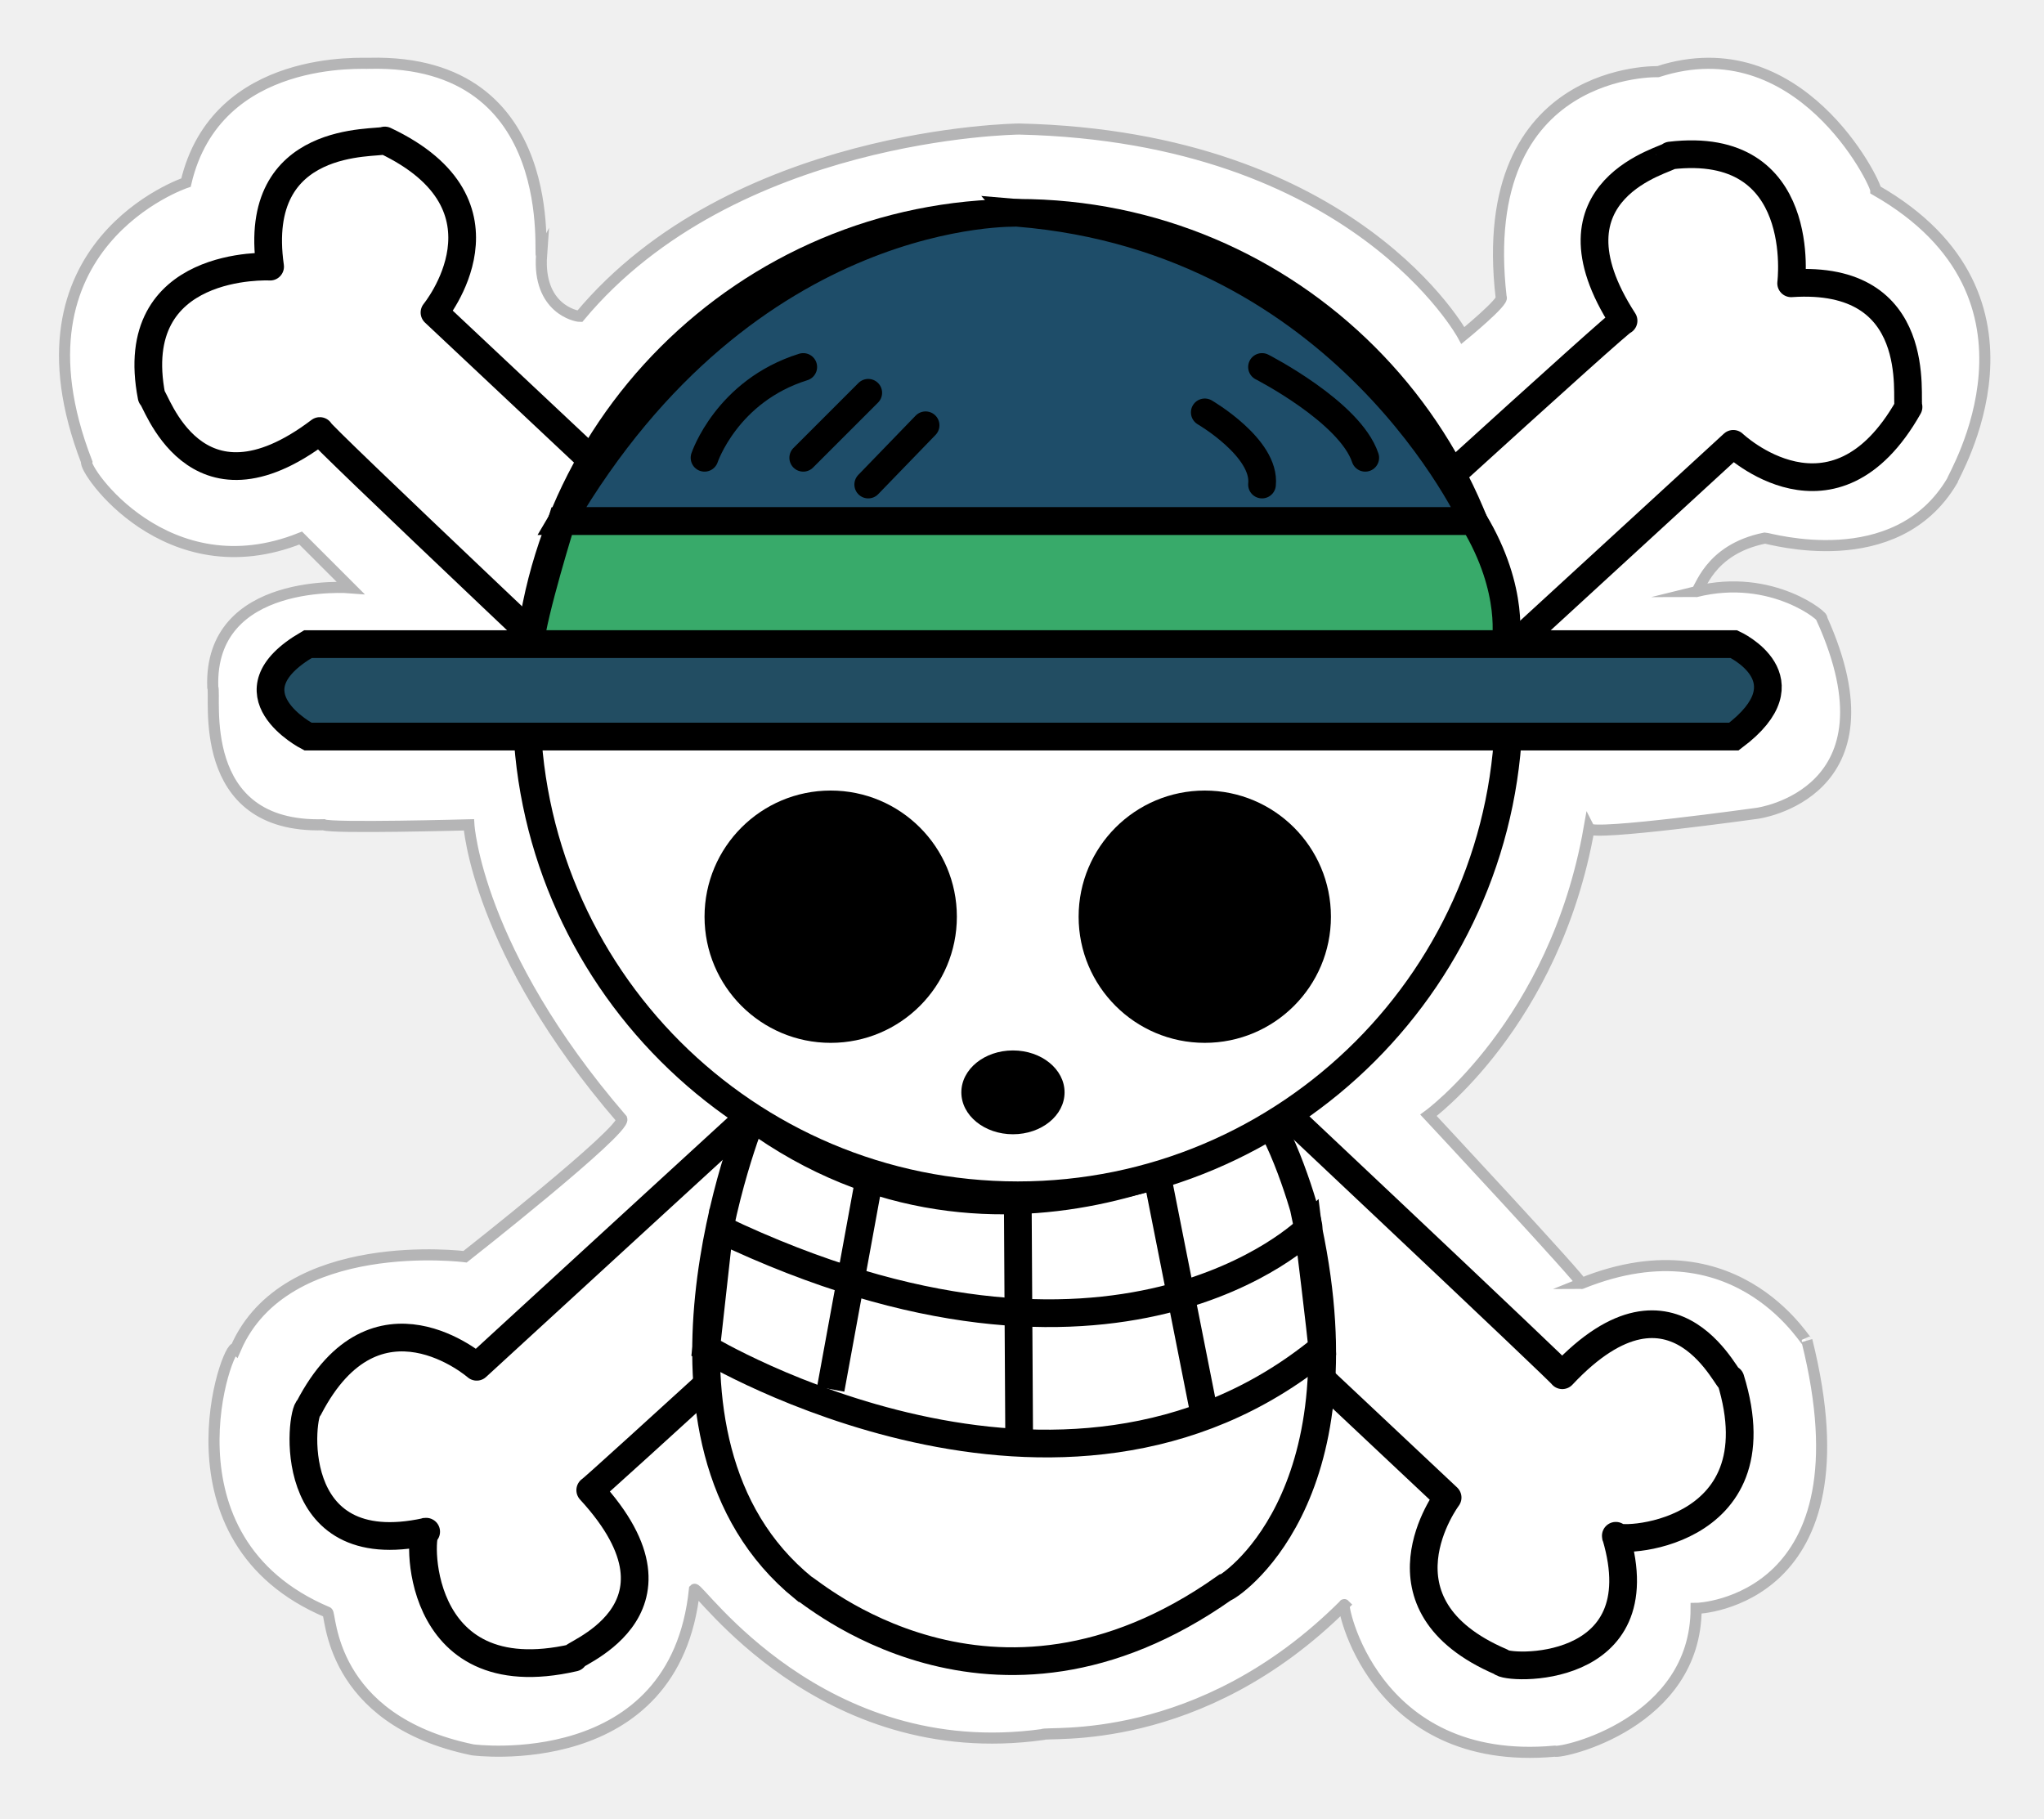
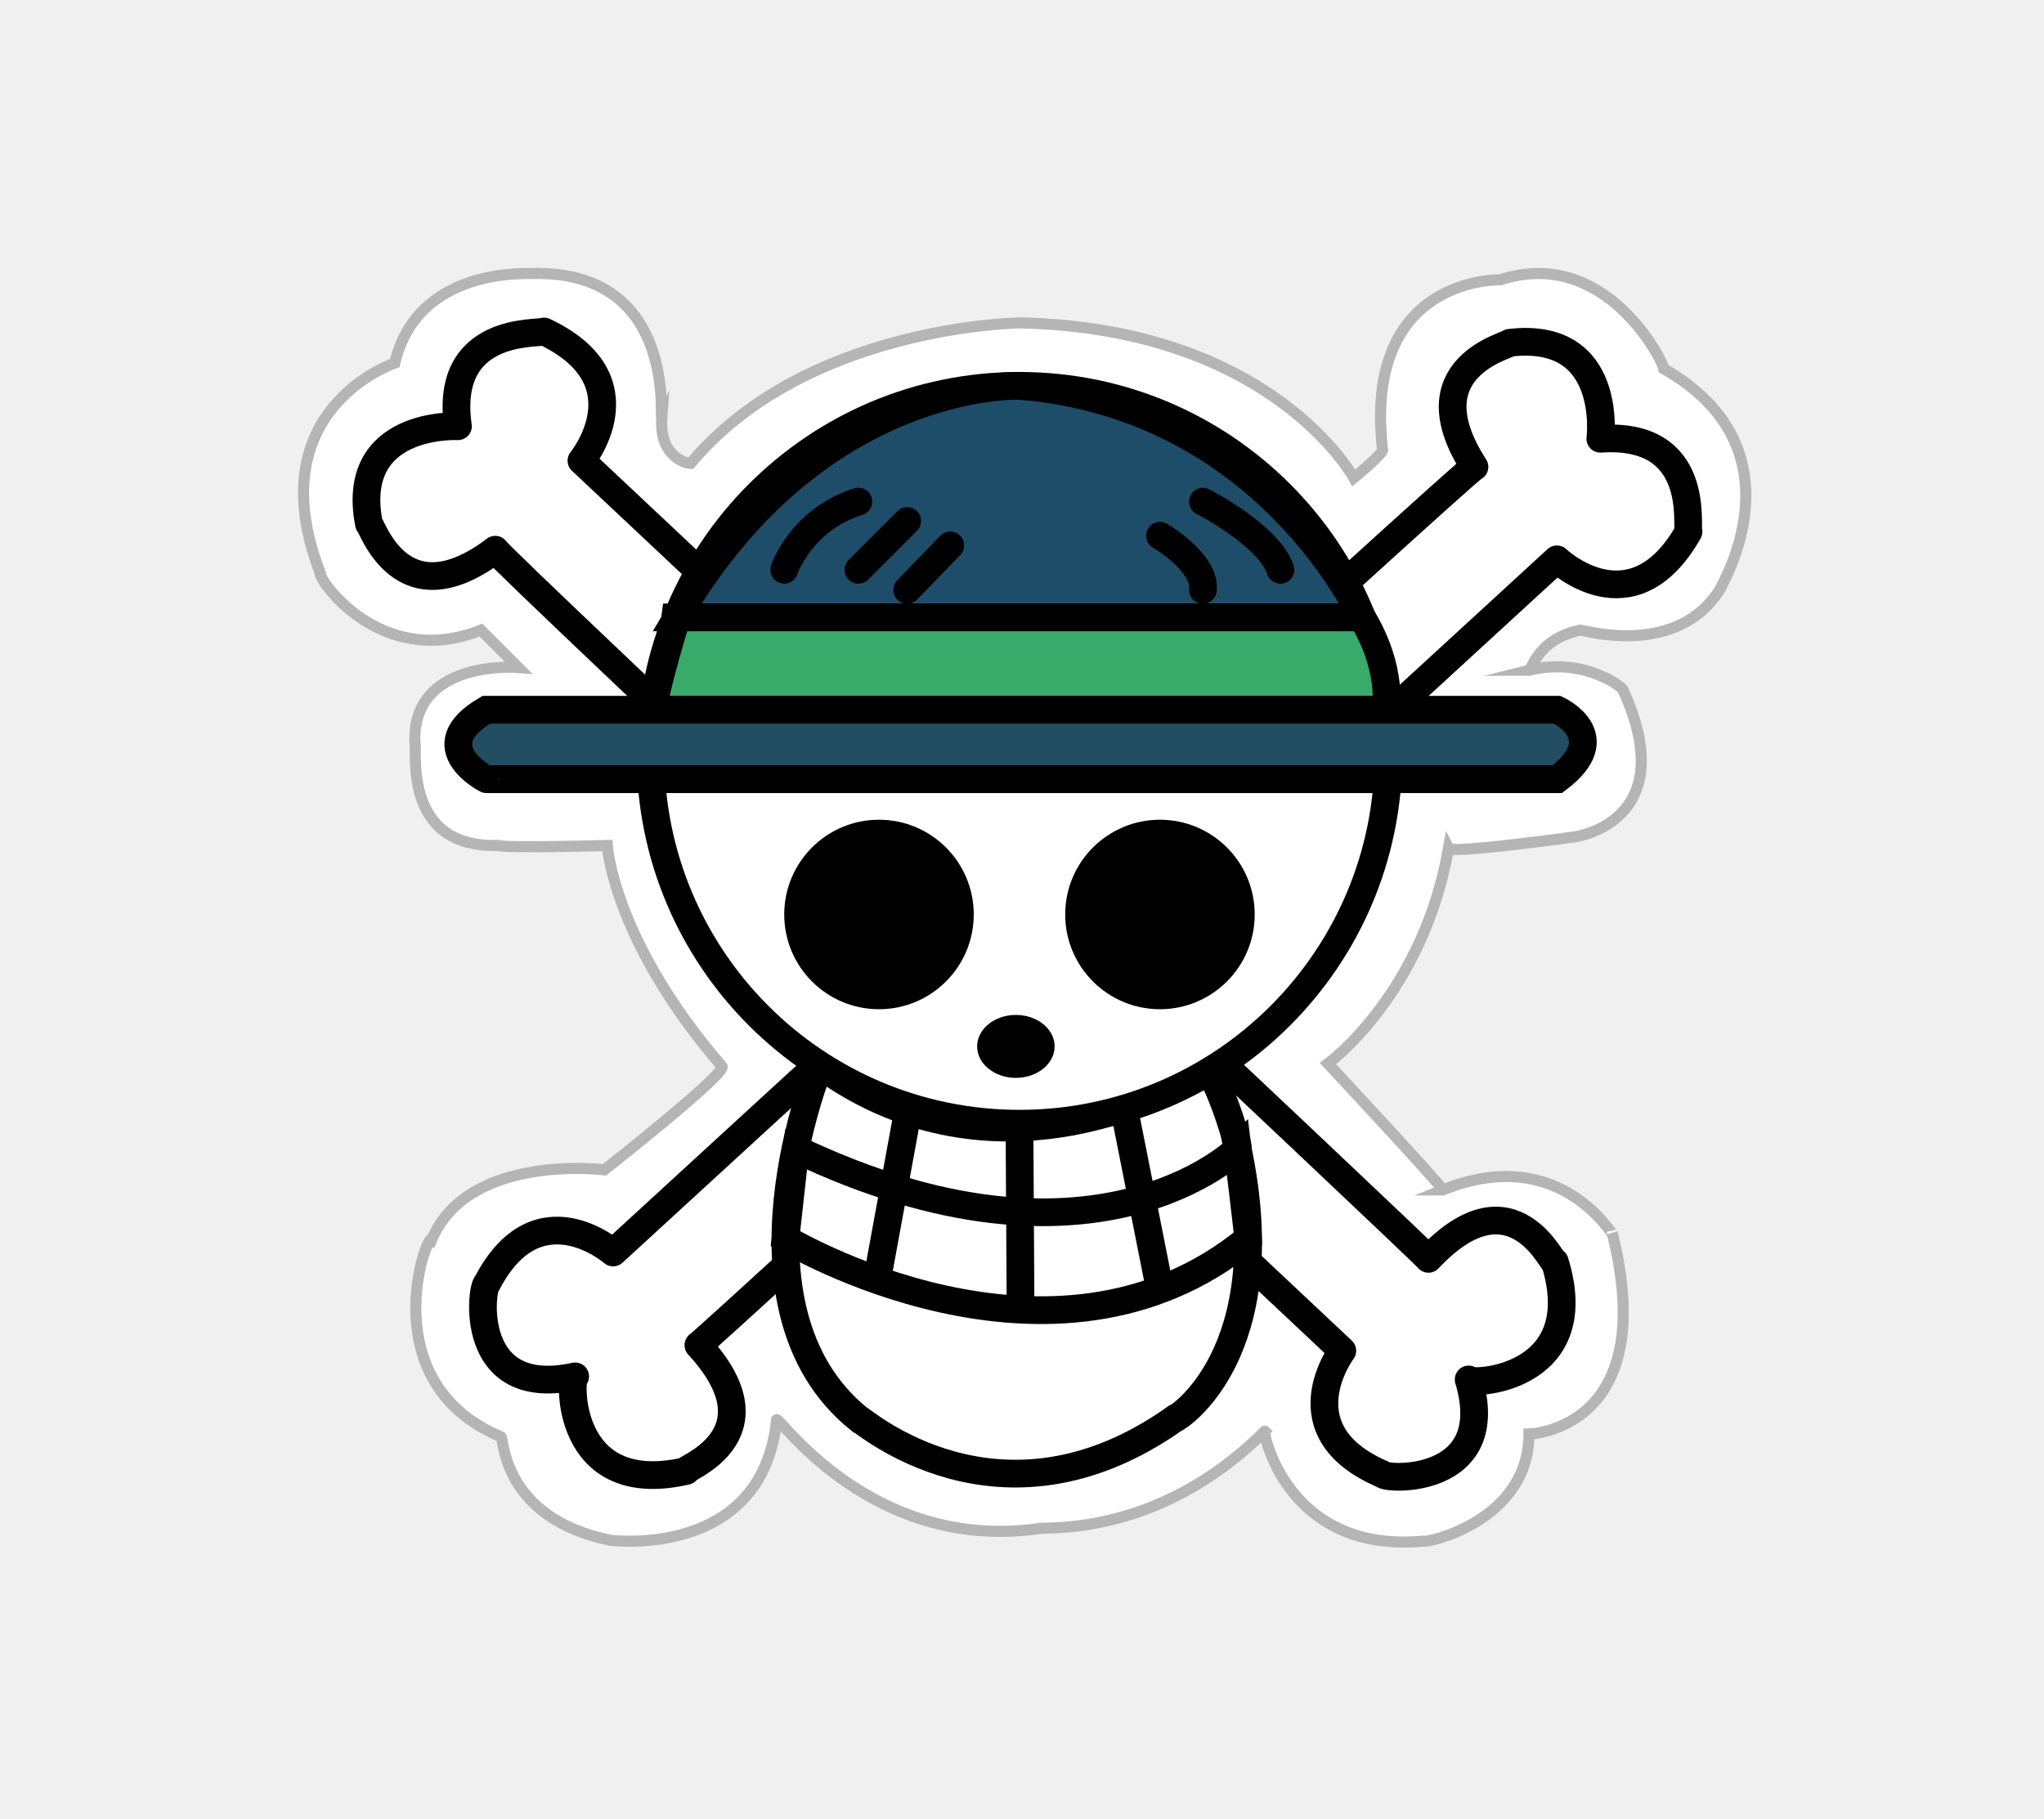
<svg xmlns="http://www.w3.org/2000/svg" version="1.1" x="0px" y="0px" width="368.724px" height="328.104px" viewBox="0 0 368.724 328.104" enable-background="new 0 0 368.724 328.104" xml:space="preserve">
  <g id="图层_2">
-     <path fill="#FFFFFF" stroke="#B5B5B6" stroke-width="2" stroke-miterlimit="10" d="M54.242,97.069l8.966,8.965   c0,0-25.517-2.069-24.828,17.931c0.689,1.379-3.448,25.517,20,24.828c1.379,0.689,26.207,0.015,26.207,0.015   s1.379,22.744,27.586,53.089c0.689,2.069-28.276,24.828-28.276,24.828s-32.414-4.138-41.379,16.552   c-1.379-1.379-14.483,34.482,16.552,47.586c0.689,0,0,19.419,26.207,24.828c0,0,36.552,4.828,40-28.965   c0.689-0.69,22.758,31.724,62.758,26.207c0.69-0.689,28.276,2.758,54.483-23.448c-0.689-0.689,4.828,29.442,37.931,26.445   c1.379,0.451,25.518-5.065,25.518-25.755c0.689,0,31.725-1.379,20-48.276c0.689,2.069-11.725-22.069-40.69-10.345   c0.689,0-27.586-30.345-27.586-30.345s22.759-16.552,28.966-51.724c0.689,1.379,30.345-2.758,30.345-2.758   s25.978-3.448,11.609-35.172c0.805,0-8.851-8.276-22.644-4.828c0.689,0,2.068-7.586,12.413-9.655   c0.689,0,23.632,6.897,33.793-10.345c0-0.69,20-33.104-13.793-52.414c0-1.379-13.794-29.655-39.311-21.379   c0.69,0-33.103-1.379-28.275,40.69c0.689,0.689-6.896,6.896-6.896,6.896s-19.391-35.862-80.041-37.241   c-0.649,0-51.684,0.689-79.27,33.793c-0.689,0-7.586-1.38-6.896-11.035c-0.689,1.379,4.139-35.443-31.034-34.618   c-0.69,0.136-27.586-1.934-33.104,21.515c0,0-33.104,11.035-17.931,50.345C14.932,84.655,30.104,106.725,54.242,97.069z" />
+     <path fill="#FFFFFF" stroke="#B5B5B6" stroke-width="2" stroke-miterlimit="10" d="M86.755,113.674l6.734,6.734   c0,0-19.165-1.554-18.647,13.467c0.518,1.036-2.59,19.165,15.021,18.647c1.036,0.518,19.683,0.011,19.683,0.011   s1.036,17.083,20.719,39.873c0.518,1.554-21.237,18.647-21.237,18.647s-24.345-3.108-31.079,12.431   c-1.036-1.036-10.877,25.898,12.432,35.74c0.518,0,0,14.585,19.683,18.647c0,0,27.452,3.626,30.042-21.754   c0.518-0.518,17.093,23.826,47.135,19.683c0.518-0.518,21.237,2.072,40.92-17.611c-0.518-0.518,3.625,22.113,28.488,19.862   c1.036,0.339,19.165-3.805,19.165-19.344c0.518,0,23.827-1.036,15.021-36.258c0.518,1.554-8.806-16.575-30.561-7.77   c0.518,0-20.719-22.791-20.719-22.791s17.094-12.432,21.755-38.848c0.518,1.036,22.791-2.072,22.791-2.072   s19.51-2.589,8.719-26.416c0.604,0-6.647-6.216-17.007-3.626c0.518,0,1.554-5.698,9.323-7.252c0.518,0,17.749,5.18,25.381-7.77   c0-0.518,15.021-24.863-10.359-39.366c0-1.036-10.36-22.273-29.525-16.057c0.519,0-24.862-1.036-21.236,30.561   c0.518,0.518-5.18,5.18-5.18,5.18s-14.564-26.935-60.115-27.971c-0.488,0-38.818,0.518-59.536,25.381   c-0.518,0-5.698-1.037-5.18-8.288c-0.518,1.036,3.108-26.62-23.309-26c-0.518,0.102-20.719-1.453-24.863,16.159   c0,0-24.863,8.288-13.467,37.812C57.231,104.351,68.625,120.926,86.755,113.674z" />
  </g>
  <g id="图层_3">
-     <path fill="#FFFFFF" stroke="#000000" stroke-width="5" stroke-linecap="round" stroke-linejoin="round" stroke-miterlimit="10" d="   M48.725,48.104c0,0-26.207-1.379-21.379,23.448c0.689,0,7.586,23.448,30.345,6.207c-1.379,0,203.448,192.414,203.448,192.414   s-14.483,19.311,9.655,29.655c0.689,1.379,28.275,2.758,20.689-22.759c-0.689,1.379,29.654,0.689,20.689-28.276   c0,2.069-9.654-22.758-30.344-0.689c0.689,0-203.448-191.724-203.448-191.724s15.862-19.311-8.966-31.035   C68.035,26.035,45.277,23.966,48.725,48.104z" />
-     <path fill="#FFFFFF" stroke="#000000" stroke-width="5" stroke-linecap="round" stroke-linejoin="round" stroke-miterlimit="10" d="   M323.112,51.109c0,0,3.307-26.034-21.809-23.049c-0.051,0.688-23.943,5.837-8.426,29.805   c0.102-1.375-206.885,188.714-206.885,188.714s-18.19-15.866-30.286,7.443c-1.426,0.586-4.834,27.995,21.172,22.311   c-1.325-0.79-2.873,29.522,26.674,22.717c-2.063-0.152,23.408-7.951,2.924-30.211c-0.051,0.688,206.197-188.765,206.197-188.765   s18.089,17.242,31.611-6.654C343.699,71.993,347.439,49.449,323.112,51.109z" />
+     <path fill="#FFFFFF" stroke="#000000" stroke-width="5" stroke-linecap="round" stroke-linejoin="round" stroke-miterlimit="10" d="   M82.611,76.898c0,0-19.683-1.036-16.057,17.611c0.518,0,5.697,17.61,22.791,4.662c-1.036,0,152.801,144.514,152.801,144.514   s-10.877,14.503,7.252,22.273c0.518,1.036,21.236,2.072,15.539-17.093c-0.518,1.036,22.272,0.518,15.539-21.237   c0,1.554-7.251-17.093-22.79-0.518c0.518,0-152.801-143.996-152.801-143.996s11.913-14.503-6.734-23.309   C97.114,60.323,80.021,58.77,82.611,76.898z" />
+     <path fill="#FFFFFF" stroke="#000000" stroke-width="5" stroke-linecap="round" stroke-linejoin="round" stroke-miterlimit="10" d="   M288.692,79.155c0,0,2.483-19.553-16.379-17.311c-0.038,0.516-17.983,4.384-6.329,22.385   c0.077-1.033-155.382,141.735-155.382,141.735s-13.662-11.917-22.747,5.59c-1.071,0.44-3.631,21.026,15.902,16.757   c-0.995-0.593-2.158,22.173,20.034,17.062c-1.549-0.114,17.581-5.971,2.196-22.69c-0.038,0.517,154.866-141.773,154.866-141.773   s13.586,12.95,23.742-4.997C304.154,94.84,306.963,77.909,288.692,79.155z" />
  </g>
  <g id="图层_4">
    <g>
-       <path fill="#FFFFFF" stroke="#000000" stroke-width="5" stroke-miterlimit="10" d="M135.635,201.551    c0,0-23.773,58.065,9.33,84.961c0.69,0,33.794,29.655,75.863,0c0.689,0,25.517-15.862,15.172-64.828    c0.689,0.69-3.449-14.061-7.586-20.134C228.897,203.193,180.786,234.52,135.635,201.551z" />
-       <circle fill="#FFFFFF" stroke="#000000" stroke-width="5" stroke-miterlimit="10" cx="183.593" cy="127.019" r="88.62" />
-       <path fill="#1E4D69" stroke="#000000" stroke-width="5" stroke-miterlimit="10" d="M101.324,94.022h164.539    c0,0-22.961-50.797-82.27-55.625C183.594,38.398,134.916,36.543,101.324,94.022z" />
-       <path fill="#38AA6A" stroke="#000000" stroke-width="5" stroke-miterlimit="10" d="M95.63,116.207h175.926    c0,0,1.914-9.591-5.693-22.185H101.324C101.324,94.022,96.125,110.71,95.63,116.207z" />
-       <path fill="#224D62" stroke="#000000" stroke-width="5" stroke-miterlimit="10" d="M55.542,116.207h257.242    c0,0,13.793,6.33,0,16.674H55.542C55.542,132.881,40.37,125.05,55.542,116.207z" />
-       <circle cx="149.853" cy="165.381" r="22.759" />
-       <circle cx="217.334" cy="165.381" r="22.758" />
-       <ellipse cx="182.73" cy="197.07" rx="9.31" ry="7.561" />
-       <path fill="#FFFFFF" stroke="#000000" stroke-width="5" stroke-miterlimit="10" d="M127.378,243.269c0,0,64.051,38.613,111.132,0    c-0.023-1.408-2.51-21.584-2.51-21.584s-34.426,34.27-106.211,0C129.772,221.766,127.378,243.269,127.378,243.269z" />
-       <line fill="#FFFFFF" stroke="#000000" stroke-width="5" stroke-miterlimit="10" x1="156.625" y1="213.621" x2="149.852" y2="250.622" />
-       <line fill="#FFFFFF" stroke="#000000" stroke-width="5" stroke-miterlimit="10" x1="183.594" y1="215.639" x2="183.856" y2="260.299" />
-       <line fill="#FFFFFF" stroke="#000000" stroke-width="5" stroke-miterlimit="10" x1="209.039" y1="213.621" x2="217.334" y2="255.494" />
-       <path fill="none" stroke="#000000" stroke-width="5" stroke-linecap="round" stroke-miterlimit="10" d="M127.094,82.587    c0,0,4.013-12.07,17.807-16.38" />
-       <line fill="none" stroke="#000000" stroke-width="5" stroke-linecap="round" stroke-miterlimit="10" x1="144.9" y1="82.587" x2="156.625" y2="70.863" />
-       <line fill="none" stroke="#000000" stroke-width="5" stroke-linecap="round" stroke-miterlimit="10" x1="156.625" y1="87.415" x2="166.97" y2="76.725" />
-       <path fill="none" stroke="#000000" stroke-width="5" stroke-linecap="round" stroke-miterlimit="10" d="M227.659,66.207    c0,0,15.862,8.104,18.621,16.38" />
-       <path fill="none" stroke="#000000" stroke-width="5" stroke-linecap="round" stroke-miterlimit="10" d="M217.334,74.397    c0,0,11.015,6.41,10.325,13.018" />
+       <path fill="#FFFFFF" stroke="#000000" stroke-width="5" stroke-miterlimit="10" d="M147.885,192.146    c0,0-17.855,43.61,7.008,63.811c0.519,0,25.381,22.273,56.978,0c0.518,0,19.165-11.914,11.395-48.689    c0.518,0.519-2.591-10.561-5.698-15.122C217.931,193.379,181.797,216.907,147.885,192.146z" />
+       <circle fill="#FFFFFF" stroke="#000000" stroke-width="5" stroke-miterlimit="10" cx="183.905" cy="136.167" r="66.559" />
+       <path fill="#1E4D69" stroke="#000000" stroke-width="5" stroke-miterlimit="10" d="M122.116,111.386h123.579    c0,0-17.245-38.152-61.79-41.777C183.905,69.608,147.346,68.215,122.116,111.386z" />
+       <path fill="#38AA6A" stroke="#000000" stroke-width="5" stroke-miterlimit="10" d="M117.84,128.047h132.131    c0,0,1.438-7.203-4.276-16.662H122.116C122.116,111.386,118.211,123.919,117.84,128.047z" />
+       <path fill="#224D62" stroke="#000000" stroke-width="5" stroke-miterlimit="10" d="M87.731,128.047h193.204    c0,0,10.359,4.754,0,12.523H87.731C87.731,140.571,76.336,134.689,87.731,128.047z" />
+       <circle cx="158.564" cy="164.98" r="17.093" />
+       <circle cx="209.247" cy="164.98" r="17.093" />
+       <ellipse cx="183.257" cy="188.781" rx="6.992" ry="5.678" />
+       <path fill="#FFFFFF" stroke="#000000" stroke-width="5" stroke-miterlimit="10" d="M141.684,223.479c0,0,48.106,29.001,83.466,0    c-0.018-1.058-1.885-16.211-1.885-16.211s-25.856,25.739-79.771,0C143.482,207.328,141.684,223.479,141.684,223.479z" />
+       <line fill="#FFFFFF" stroke="#000000" stroke-width="5" stroke-miterlimit="10" x1="163.65" y1="201.211" x2="158.563" y2="229" />
+       <line fill="#FFFFFF" stroke="#000000" stroke-width="5" stroke-miterlimit="10" x1="183.905" y1="202.727" x2="184.103" y2="236.269" />
+       <line fill="#FFFFFF" stroke="#000000" stroke-width="5" stroke-miterlimit="10" x1="203.016" y1="201.211" x2="209.246" y2="232.66" />
+       <path fill="none" stroke="#000000" stroke-width="5" stroke-linecap="round" stroke-miterlimit="10" d="M141.471,102.797    c0,0,3.014-9.065,13.374-12.302" />
+       <line fill="none" stroke="#000000" stroke-width="5" stroke-linecap="round" stroke-miterlimit="10" x1="154.844" y1="102.797" x2="163.65" y2="93.991" />
+       <line fill="none" stroke="#000000" stroke-width="5" stroke-linecap="round" stroke-miterlimit="10" x1="163.65" y1="106.423" x2="171.42" y2="98.395" />
+       <path fill="none" stroke="#000000" stroke-width="5" stroke-linecap="round" stroke-miterlimit="10" d="M217.001,90.495    c0,0,11.914,6.086,13.986,12.302" />
+       <path fill="none" stroke="#000000" stroke-width="5" stroke-linecap="round" stroke-miterlimit="10" d="M209.246,96.646    c0,0,8.273,4.814,7.755,9.777" />
    </g>
  </g>
</svg>
